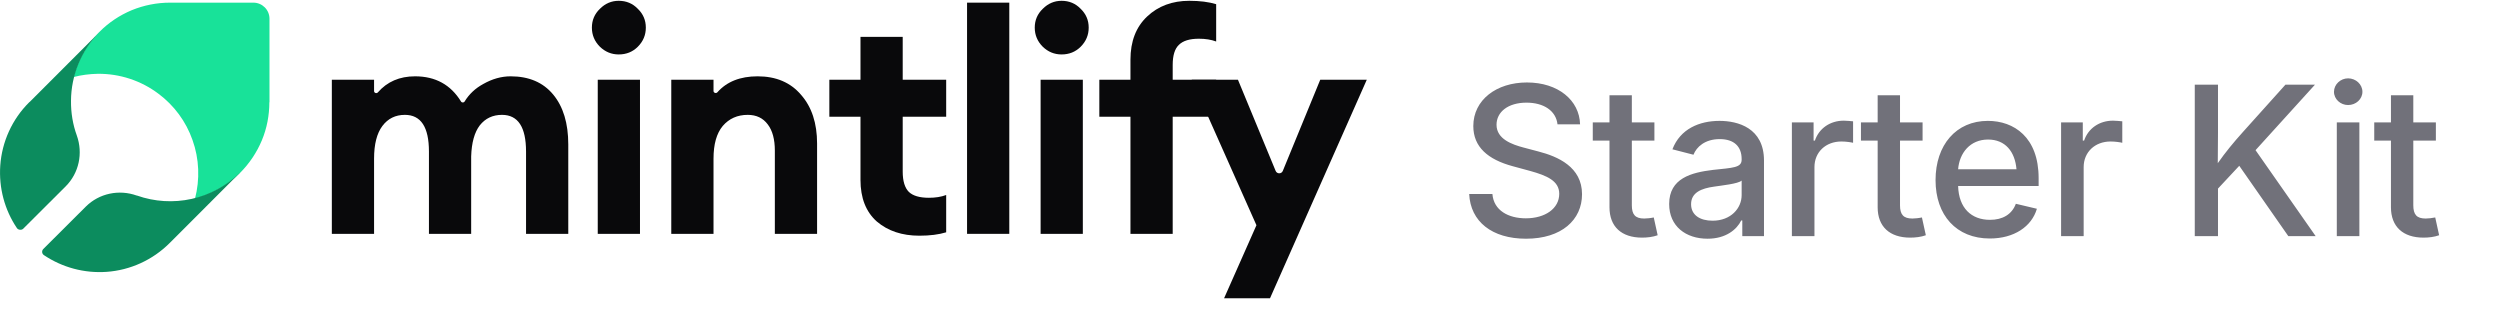
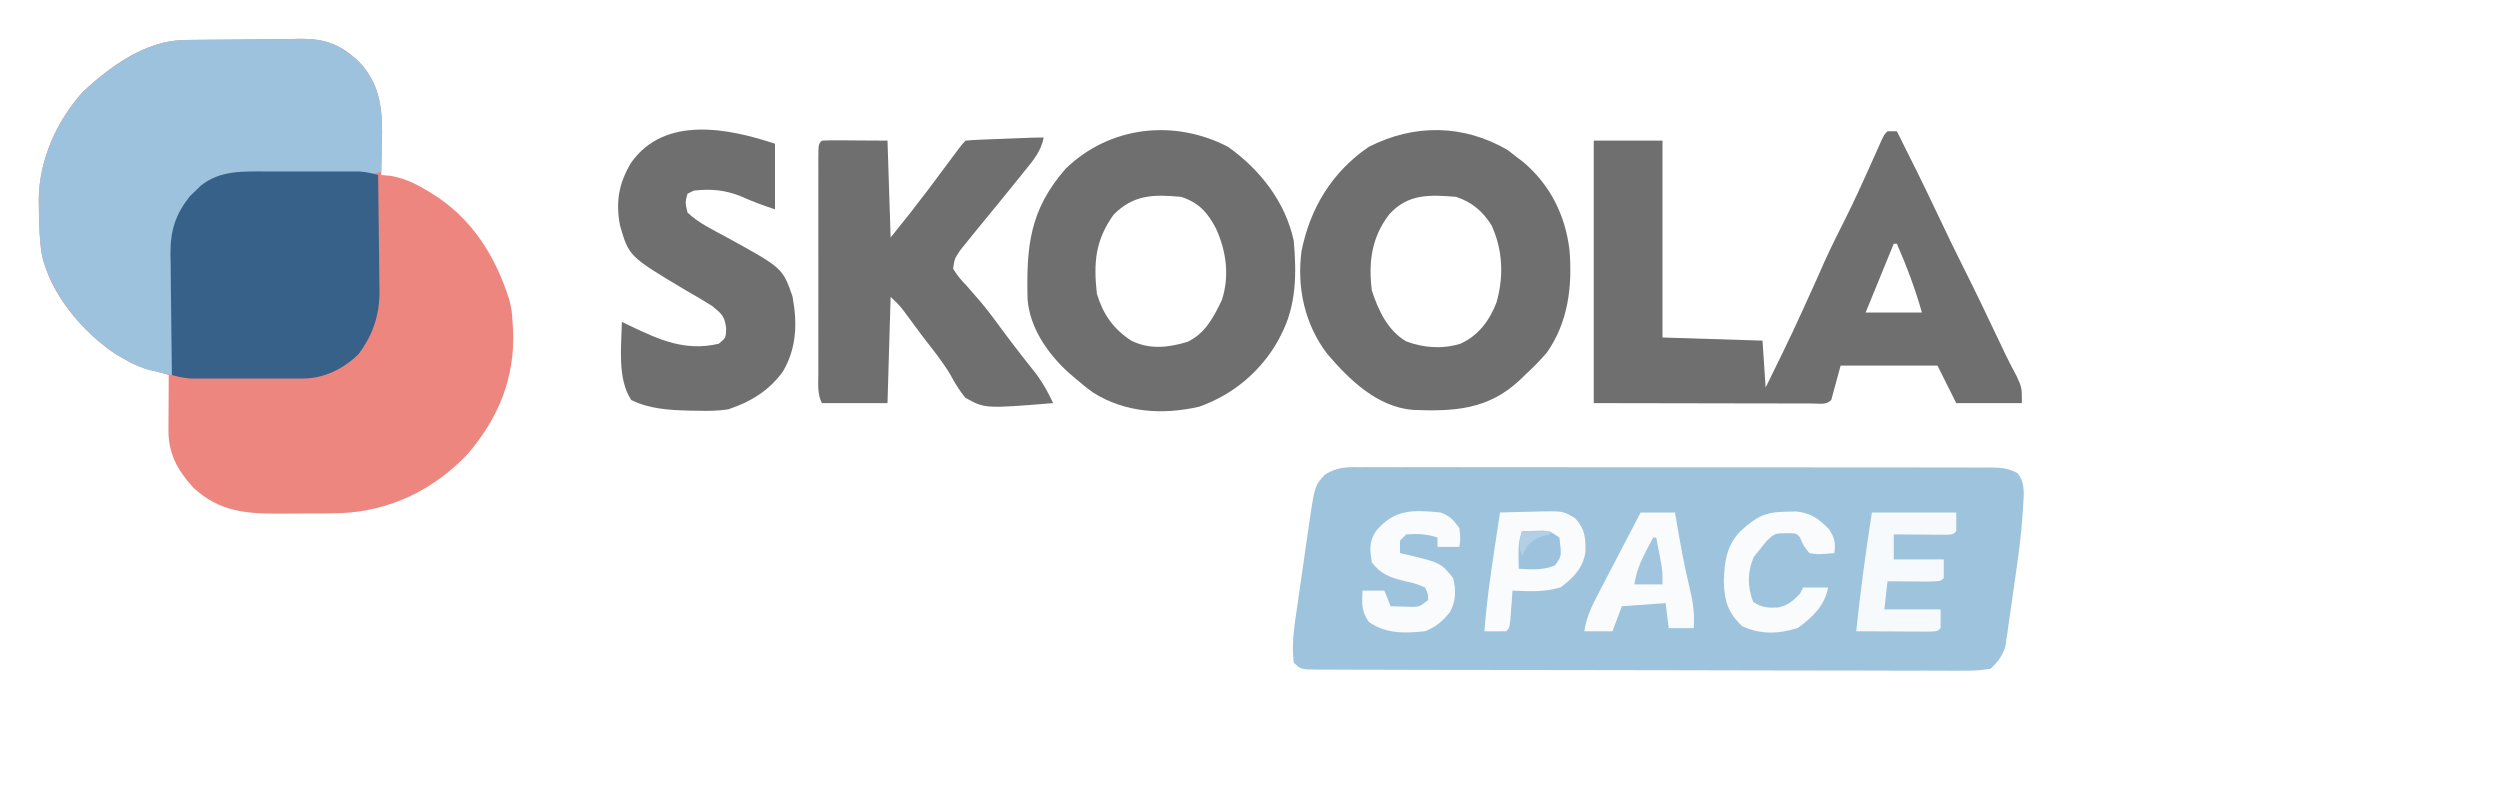
- <svg xmlns="http://www.w3.org/2000/svg" width="180" height="23" viewBox="0 0 180 23" fill="none">
-   <path d="M91.44 21.476H88.133L90.464 16.216L85.802 5.74H89.132L91.847 12.307C91.943 12.536 92.268 12.536 92.362 12.306L95.058 5.74H98.409L91.44 21.476Z" fill="#09090B" />
-   <path d="M81.393 16.837V8.403H79.152V5.74H81.393V4.297C81.393 2.98 81.792 1.944 82.592 1.19C83.391 0.435 84.404 0.058 85.633 0.058C86.387 0.058 87.031 0.139 87.564 0.302V2.988C87.208 2.854 86.794 2.788 86.32 2.788C85.655 2.788 85.174 2.936 84.878 3.232C84.582 3.513 84.434 3.994 84.434 4.674V5.74H87.564V8.403H84.434V16.837H81.393Z" fill="#09090B" />
-   <path d="M76.433 3.92C75.915 3.92 75.463 3.735 75.079 3.365C74.694 2.98 74.502 2.521 74.502 1.989C74.502 1.456 74.694 1.005 75.079 0.635C75.463 0.25 75.915 0.058 76.433 0.058C76.98 0.058 77.438 0.25 77.809 0.635C78.193 1.005 78.386 1.456 78.386 1.989C78.386 2.521 78.193 2.98 77.809 3.365C77.438 3.735 76.98 3.92 76.433 3.92ZM74.924 16.837V5.74H77.964V16.837H74.924Z" fill="#09090B" />
-   <path d="M69.628 16.837V0.191H72.669V16.837H69.628Z" fill="#09090B" />
-   <path d="M66.194 16.97C64.951 16.97 63.93 16.63 63.131 15.949C62.347 15.254 61.955 14.255 61.955 12.953V8.403H59.713V5.74H61.955V2.655H64.995V5.74H68.125V8.403H64.995V12.354C64.995 13.034 65.143 13.523 65.439 13.819C65.735 14.1 66.216 14.24 66.882 14.24C67.355 14.24 67.769 14.174 68.125 14.04V16.726C67.592 16.889 66.948 16.97 66.194 16.97Z" fill="#09090B" />
-   <path d="M48.332 16.837V5.74H51.373V6.551C51.373 6.688 51.559 6.748 51.65 6.646C52.328 5.879 53.293 5.495 54.546 5.495C55.878 5.495 56.921 5.939 57.676 6.827C58.445 7.7 58.83 8.869 58.83 10.334V16.837H55.789V10.844C55.789 10.03 55.619 9.402 55.279 8.958C54.939 8.499 54.458 8.27 53.836 8.27C53.096 8.27 52.497 8.536 52.038 9.069C51.594 9.601 51.373 10.386 51.373 11.421V16.837H48.332Z" fill="#09090B" />
-   <path d="M44.547 3.92C44.029 3.92 43.578 3.735 43.193 3.365C42.809 2.98 42.616 2.521 42.616 1.989C42.616 1.456 42.809 1.005 43.193 0.635C43.578 0.25 44.029 0.058 44.547 0.058C45.095 0.058 45.553 0.25 45.923 0.635C46.308 1.005 46.5 1.456 46.5 1.989C46.5 2.521 46.308 2.98 45.923 3.365C45.553 3.735 45.095 3.92 44.547 3.92ZM43.038 16.837V5.74H46.079V16.837H43.038Z" fill="#09090B" />
-   <path d="M37.875 16.837V10.911C37.875 9.15 37.298 8.27 36.144 8.27C35.478 8.27 34.945 8.521 34.546 9.024C34.161 9.527 33.954 10.275 33.924 11.266V16.837H30.884V10.911C30.884 9.15 30.306 8.27 29.152 8.27C28.472 8.27 27.932 8.536 27.532 9.069C27.133 9.601 26.933 10.386 26.933 11.421V16.837H23.892V5.74H26.933V6.559C26.933 6.695 27.116 6.755 27.206 6.652C27.878 5.881 28.771 5.495 29.885 5.495C31.349 5.495 32.452 6.1 33.193 7.309C33.252 7.404 33.395 7.403 33.454 7.307C33.774 6.78 34.219 6.361 34.79 6.05C35.441 5.68 36.099 5.495 36.765 5.495C38.082 5.495 39.103 5.932 39.828 6.805C40.553 7.678 40.916 8.876 40.916 10.4V16.837H37.875Z" fill="#09090B" />
-   <path d="M19.403 7.362V1.35C19.403 0.705 18.879 0.191 18.244 0.191H12.235C11.291 0.191 10.357 0.378 9.487 0.733C8.618 1.098 7.824 1.621 7.16 2.295L7.114 2.341C6.235 3.23 5.609 4.333 5.291 5.548C5.861 5.399 6.45 5.324 7.039 5.314C8.609 5.296 10.151 5.801 11.403 6.745C12.534 7.586 13.394 8.746 13.861 10.083C14.347 11.438 14.403 12.916 14.039 14.309C15.244 13.991 16.356 13.364 17.244 12.486L17.291 12.439C17.954 11.775 18.487 10.98 18.851 10.111C19.216 9.241 19.393 8.306 19.393 7.362H19.403Z" fill="#18E299" />
-   <path d="M5.112 7.26C5.121 5.416 5.857 3.646 7.151 2.324L2.151 7.326C2.133 7.344 2.114 7.354 2.095 7.372C0.876 8.583 0.14 10.204 0.019 11.918C-0.092 13.52 0.327 15.103 1.22 16.426C1.306 16.552 1.537 16.593 1.667 16.472L4.73 13.417C5.689 12.458 5.987 11.033 5.531 9.757C5.242 8.965 5.103 8.117 5.112 7.26Z" fill="#0C8C5E" />
-   <path d="M17.262 12.44C16.303 13.38 15.102 14.032 13.799 14.321C12.486 14.61 11.127 14.526 9.861 14.079C9.861 14.079 9.851 14.079 9.842 14.079C8.567 13.622 7.142 13.921 6.183 14.871L3.12 17.926C2.99 18.056 3.009 18.27 3.167 18.373C4.489 19.258 6.072 19.686 7.673 19.574C9.386 19.453 10.997 18.717 12.216 17.497L12.263 17.451L17.262 12.449V12.44Z" fill="#0C8C5E" />
-   <text x="105" y="17" font-family="Inter, ui-sans-serif, system-ui, -apple-system, sans-serif" font-size="15" font-weight="500" fill="#71717A" letter-spacing="-0.01em">Starter Kit</text>
+ <svg xmlns="http://www.w3.org/2000/svg" version="1.1" width="800" height="253">
+   <path d="M0 0 C0.995 -0.016 1.99 -0.032 3.015 -0.049 C7.57 -0.093 12.126 -0.134 16.681 -0.157 C19.08 -0.174 21.478 -0.201 23.876 -0.239 C27.342 -0.294 30.807 -0.316 34.273 -0.331 C35.338 -0.353 36.402 -0.376 37.5 -0.399 C45.382 -0.377 50.161 1.481 55.887 6.871 C62.196 13.354 63.456 21.027 63.368 29.804 C63.343 30.778 63.318 31.752 63.292 32.755 C63.272 34.268 63.272 34.268 63.251 35.812 C63.216 38.273 63.167 40.733 63.105 43.193 C64.623 43.33 64.623 43.33 66.171 43.47 C70.319 44.232 73.464 45.634 77.042 47.755 C77.653 48.113 78.263 48.471 78.892 48.84 C91.89 56.725 99.592 68.882 104.105 83.193 C104.917 86.755 104.917 86.755 105.105 90.193 C105.167 91.037 105.228 91.882 105.292 92.751 C105.945 108.11 100.656 120.868 90.855 132.38 C80.063 143.874 65.893 150.765 50.073 151.398 C46.203 151.502 42.335 151.519 38.464 151.509 C36.044 151.505 33.624 151.529 31.204 151.554 C20.047 151.601 11.314 151.078 2.898 143.166 C-2.089 137.679 -5.034 132.353 -4.993 124.869 C-4.99 123.841 -4.986 122.813 -4.983 121.753 C-4.971 120.146 -4.971 120.146 -4.958 118.505 C-4.953 117.422 -4.949 116.338 -4.944 115.222 C-4.932 112.546 -4.916 109.869 -4.895 107.193 C-5.895 106.909 -5.895 106.909 -6.916 106.62 C-15.792 104.043 -15.792 104.043 -19.645 101.818 C-20.658 101.249 -20.658 101.249 -21.692 100.669 C-32.526 93.409 -42.815 81.397 -45.564 68.43 C-46.273 63.639 -46.397 58.842 -46.458 54.005 C-46.473 53.008 -46.488 52.01 -46.503 50.982 C-46.325 38.366 -40.93 26.208 -32.552 16.755 C-23.887 8.581 -12.346 0.181 0 0 Z " fill="#EE8680" transform="translate(58.89526,12.80713)" />
+   <path d="M0 0 C0.883 -0.006 1.767 -0.011 2.677 -0.017 C5.638 -0.03 8.597 -0.015 11.558 -0.001 C13.68 -0.004 15.802 -0.01 17.925 -0.017 C23.689 -0.031 29.453 -0.02 35.217 -0.003 C41.245 0.011 47.273 0.004 53.301 0.001 C63.424 -0.002 73.546 0.011 83.668 0.035 C95.378 0.061 107.088 0.063 118.798 0.051 C130.055 0.04 141.312 0.047 152.569 0.061 C157.364 0.067 162.158 0.066 166.953 0.062 C172.596 0.057 178.239 0.067 183.882 0.089 C185.955 0.094 188.029 0.095 190.103 0.09 C192.928 0.084 195.753 0.096 198.578 0.114 C199.403 0.108 200.229 0.102 201.079 0.095 C204.376 0.132 206.802 0.274 209.735 1.848 C212.71 5.147 211.678 9.751 211.536 13.942 C211.085 21.636 210.017 29.257 208.882 36.875 C208.471 39.654 208.09 42.437 207.71 45.22 C207.451 47.004 207.191 48.788 206.929 50.572 C206.818 51.395 206.707 52.219 206.593 53.068 C206.474 53.84 206.354 54.612 206.23 55.408 C206.084 56.416 206.084 56.416 205.934 57.444 C204.861 60.56 203.62 62.201 201.225 64.501 C198.092 64.995 195.502 65.165 192.368 65.116 C191.011 65.124 191.011 65.124 189.627 65.133 C186.59 65.146 183.553 65.123 180.516 65.101 C178.341 65.102 176.167 65.106 173.992 65.113 C168.081 65.123 162.17 65.101 156.259 65.074 C150.082 65.05 143.905 65.053 137.728 65.053 C127.356 65.048 116.984 65.024 106.612 64.988 C94.606 64.947 82.6 64.929 70.594 64.926 C57.83 64.922 45.067 64.903 32.303 64.879 C28.616 64.872 24.93 64.869 21.243 64.865 C15.46 64.86 9.676 64.843 3.893 64.819 C1.765 64.811 -0.362 64.807 -2.49 64.807 C-5.384 64.806 -8.277 64.792 -11.171 64.775 C-12.022 64.778 -12.874 64.78 -13.751 64.783 C-19.546 64.73 -19.546 64.73 -21.775 62.501 C-22.59 56.294 -21.435 49.824 -20.532 43.681 C-20.404 42.778 -20.275 41.875 -20.143 40.945 C-19.872 39.05 -19.598 37.156 -19.321 35.262 C-18.9 32.378 -18.491 29.493 -18.083 26.607 C-17.817 24.756 -17.55 22.906 -17.282 21.056 C-17.161 20.202 -17.041 19.347 -16.916 18.467 C-15.053 5.866 -15.053 5.866 -11.747 2.335 C-7.721 -0.149 -4.642 -0.054 0 0 Z " fill="#9EC3DD" transform="translate(435.7746,149.4988)" />
+   <path d="M0 0 C0.995 -0.016 1.99 -0.032 3.015 -0.049 C7.57 -0.093 12.126 -0.134 16.681 -0.157 C19.08 -0.174 21.478 -0.201 23.876 -0.239 C27.342 -0.294 30.807 -0.316 34.273 -0.331 C35.338 -0.353 36.402 -0.376 37.5 -0.399 C45.382 -0.377 50.161 1.481 55.887 6.871 C62.081 13.236 63.459 20.816 63.368 29.449 C63.343 30.375 63.318 31.301 63.292 32.255 C63.272 33.697 63.272 33.697 63.251 35.167 C63.216 37.51 63.167 39.851 63.105 42.193 C58.365 43.419 53.783 43.286 48.929 43.22 C47.113 43.208 45.297 43.195 43.482 43.183 C40.638 43.158 37.794 43.13 34.951 43.097 C32.193 43.067 29.436 43.049 26.679 43.033 C25.839 43.019 24.999 43.006 24.134 42.992 C17.167 42.963 10.255 43.44 4.855 48.318 C4.231 48.857 3.607 49.396 2.964 49.951 C-2.543 56.591 -3.494 62.801 -3.505 71.255 C-3.521 72.287 -3.538 73.319 -3.555 74.382 C-3.603 77.653 -3.625 80.922 -3.645 84.193 C-3.673 86.421 -3.703 88.649 -3.735 90.876 C-3.809 96.315 -3.861 101.754 -3.895 107.193 C-5.332 106.891 -6.768 106.585 -8.203 106.276 C-9.003 106.106 -9.802 105.936 -10.626 105.76 C-13.546 105.03 -15.968 103.861 -18.583 102.38 C-19.888 101.659 -19.888 101.659 -21.219 100.923 C-32.04 93.926 -41.316 82.733 -45.153 70.369 C-46.297 64.973 -46.389 59.503 -46.458 54.005 C-46.473 53.008 -46.488 52.01 -46.503 50.982 C-46.325 38.366 -40.93 26.208 -32.552 16.755 C-23.887 8.581 -12.346 0.181 0 0 Z " fill="#9DC2DD" transform="translate(58.89526,12.80713)" />
+   <path d="M0 0 C0.99 0 1.98 0 3 0 C7.467 8.823 11.829 17.687 16.062 26.625 C18.8 32.404 21.556 38.167 24.438 43.875 C28.104 51.139 31.599 58.483 35.094 65.832 C35.541 66.771 35.988 67.711 36.449 68.68 C37.094 70.04 37.094 70.04 37.751 71.429 C38.893 73.779 40.104 76.077 41.332 78.383 C43 82 43 82 43 87 C36.07 87 29.14 87 22 87 C20 83 18 79 16 75 C5.77 75 -4.46 75 -15 75 C-15.99 78.63 -16.98 82.26 -18 86 C-19.661 87.661 -21.662 87.12 -23.88 87.124 C-24.579 87.121 -25.278 87.117 -25.998 87.114 C-26.742 87.114 -27.485 87.114 -28.251 87.114 C-30.669 87.113 -33.086 87.106 -35.504 87.098 C-36.992 87.096 -38.48 87.095 -39.969 87.095 C-45.5 87.089 -51.031 87.075 -56.562 87.062 C-68.917 87.042 -81.271 87.021 -94 87 C-94 59.28 -94 31.56 -94 3 C-86.74 3 -79.48 3 -72 3 C-72 23.79 -72 44.58 -72 66 C-56.16 66.495 -56.16 66.495 -40 67 C-39.505 74.425 -39.505 74.425 -39 82 C-30.299 64.293 -30.299 64.293 -22.188 46.312 C-19.74 40.572 -17.042 35.007 -14.206 29.452 C-10.654 22.439 -7.445 15.273 -4.237 8.097 C-3.83 7.19 -3.423 6.282 -3.004 5.348 C-2.641 4.533 -2.278 3.718 -1.905 2.879 C-1 1 -1 1 0 0 Z M2 36 C-0.97 43.26 -3.94 50.52 -7 58 C-1.06 58 4.88 58 11 58 C8.875 50.393 6.148 43.241 3 36 C2.67 36 2.34 36 2 36 Z " fill="#706F70" transform="translate(604,42)" />
+   <path d="M0 0 C10.252 7.297 18.272 17.566 21 30 C21.907 40.374 21.905 50.608 17 60 C16.638 60.712 16.276 61.423 15.902 62.156 C10.336 71.968 1.371 79.419 -9.258 83.141 C-20.892 85.812 -32.859 85.082 -43.059 78.715 C-45.155 77.247 -47.071 75.682 -49 74 C-49.766 73.34 -50.531 72.68 -51.32 72 C-57.802 66.01 -63.44 57.915 -64.177 48.814 C-64.586 31.923 -63.554 20.196 -52 7 C-37.903 -6.691 -17.256 -8.972 0 0 Z M-36.688 21.75 C-42.498 29.917 -43.106 37.015 -42 47 C-40.003 53.596 -36.748 58.246 -31 62 C-25.184 64.908 -19.094 64.263 -13.012 62.387 C-7.345 59.735 -4.612 54.469 -2 49 C0.501 41.269 -0.571 33.434 -3.867 26.16 C-6.608 20.933 -9.337 17.888 -15 16 C-23.754 15.186 -30.304 15.218 -36.688 21.75 Z " fill="#706F70" transform="translate(393,47)" />
+   <path d="M0 0 C1.268 0.99 1.268 0.99 2.562 2 C3.357 2.599 4.151 3.199 4.969 3.816 C13.563 11.052 18.492 20.907 19.797 31.994 C20.774 43.608 19.373 55.22 12.473 64.945 C10.28 67.456 8.014 69.743 5.562 72 C4.95 72.594 4.338 73.189 3.707 73.801 C-6.368 83.092 -17.092 83.695 -30.203 83.175 C-41.663 82.278 -50.593 73.59 -57.715 65.266 C-64.938 55.766 -67.515 44.011 -65.934 32.254 C-63.158 18.522 -56.165 7.016 -44.438 -1 C-29.861 -8.423 -14.151 -8.233 0 0 Z M-37.895 20.613 C-43.54 27.95 -44.592 35.946 -43.438 45 C-41.359 51.318 -38.403 57.734 -32.484 61.23 C-26.875 63.339 -20.877 63.763 -15.125 62 C-9.317 59.358 -5.844 54.66 -3.562 48.812 C-1.192 40.466 -1.521 32.123 -5.094 24.199 C-7.847 19.693 -11.444 16.664 -16.438 15 C-24.919 14.301 -31.863 13.935 -37.895 20.613 Z " fill="#706F70" transform="translate(482.4375,48)" />
+   <path d="M0 0 C1.338 -0.001 1.338 -0.001 2.703 -0.003 C4.581 -0.004 6.458 -0.002 8.336 0.002 C11.208 0.008 14.081 0.002 16.953 -0.004 C18.781 -0.003 20.609 -0.002 22.438 0 C23.724 -0.003 23.724 -0.003 25.036 -0.006 C25.837 -0.003 26.638 0 27.463 0.003 C28.165 0.004 28.866 0.005 29.589 0.006 C31.691 0.139 33.563 0.562 35.586 1.133 C35.685 7.377 35.758 13.62 35.806 19.865 C35.826 21.986 35.853 24.107 35.888 26.228 C35.937 29.289 35.959 32.349 35.977 35.41 C35.997 36.348 36.018 37.286 36.039 38.252 C36.042 45.993 33.958 52.206 29.336 58.445 C24.495 63.176 18.299 66.255 11.453 66.262 C10.212 66.267 10.212 66.267 8.945 66.272 C8.054 66.27 7.164 66.268 6.246 66.266 C5.328 66.267 4.409 66.268 3.463 66.269 C1.52 66.269 -0.422 66.267 -2.365 66.263 C-5.336 66.258 -8.308 66.263 -11.279 66.27 C-13.167 66.269 -15.054 66.268 -16.941 66.266 C-17.83 66.268 -18.719 66.27 -19.634 66.272 C-20.881 66.267 -20.881 66.267 -22.152 66.262 C-22.88 66.261 -23.608 66.261 -24.359 66.26 C-26.485 66.128 -28.369 65.713 -30.414 65.133 C-30.516 58.586 -30.586 52.039 -30.634 45.492 C-30.654 43.267 -30.681 41.042 -30.716 38.817 C-30.765 35.61 -30.787 32.403 -30.805 29.195 C-30.825 28.209 -30.846 27.222 -30.867 26.205 C-30.87 18.812 -29.238 13.688 -24.633 7.891 C-24.066 7.352 -23.498 6.813 -22.914 6.258 C-22.347 5.704 -21.78 5.149 -21.195 4.578 C-15.015 -0.436 -7.58 -0.018 0 0 Z " fill="#376189" transform="translate(85.41406,54.86719)" />
+   <path d="M0 0 C-0.877 4.366 -3.243 7.175 -6 10.562 C-6.494 11.18 -6.988 11.798 -7.497 12.434 C-11.269 17.139 -15.098 21.798 -18.922 26.461 C-19.608 27.299 -20.293 28.137 -21 29 C-21.686 29.838 -22.372 30.676 -23.078 31.539 C-24.029 32.726 -24.029 32.726 -25 33.938 C-25.835 34.972 -25.835 34.972 -26.688 36.027 C-28.545 38.786 -28.545 38.786 -29 42 C-27.209 44.74 -27.209 44.74 -24.625 47.5 C-23.688 48.572 -22.753 49.646 -21.82 50.723 C-21.107 51.541 -21.107 51.541 -20.38 52.375 C-17.512 55.751 -14.935 59.349 -12.305 62.91 C-10.666 65.107 -9.012 67.278 -7.32 69.434 C-6.871 70.008 -6.422 70.582 -5.959 71.174 C-4.697 72.783 -3.431 74.388 -2.164 75.992 C-0.076 78.894 1.501 81.761 3 85 C-18.821 86.77 -18.821 86.77 -25.137 83.254 C-26.974 80.94 -28.436 78.62 -29.822 76.014 C-32.422 71.569 -35.753 67.585 -38.875 63.5 C-40.728 61.003 -42.578 58.503 -44.425 56.002 C-46.137 53.744 -46.137 53.744 -49 51 C-49.33 62.22 -49.66 73.44 -50 85 C-56.93 85 -63.86 85 -71 85 C-72.534 81.932 -72.138 78.719 -72.129 75.353 C-72.131 74.565 -72.133 73.776 -72.135 72.963 C-72.139 70.349 -72.136 67.735 -72.133 65.121 C-72.133 63.31 -72.134 61.5 -72.136 59.689 C-72.137 55.892 -72.135 52.094 -72.13 48.297 C-72.125 43.419 -72.128 38.54 -72.134 33.662 C-72.138 29.922 -72.136 26.183 -72.134 22.444 C-72.133 20.644 -72.134 18.845 -72.136 17.045 C-72.139 14.536 -72.135 12.027 -72.129 9.517 C-72.131 8.767 -72.133 8.016 -72.136 7.243 C-72.114 2.114 -72.114 2.114 -71 1 C-69.438 0.913 -67.873 0.893 -66.309 0.902 C-65.458 0.905 -64.608 0.907 -63.732 0.91 C-62.101 0.924 -62.101 0.924 -60.438 0.938 C-56.993 0.958 -53.549 0.979 -50 1 C-49.505 16.345 -49.505 16.345 -49 32 C-42.892 24.405 -42.892 24.405 -36.973 16.684 C-36.326 15.818 -35.68 14.952 -35.014 14.061 C-34.37 13.195 -33.726 12.329 -33.062 11.438 C-31.742 9.665 -30.42 7.893 -29.098 6.121 C-28.525 5.352 -27.953 4.583 -27.364 3.791 C-26 2 -26 2 -25 1 C-23.318 0.843 -21.63 0.749 -19.941 0.684 C-18.403 0.621 -18.403 0.621 -16.834 0.557 C-15.754 0.517 -14.675 0.478 -13.562 0.438 C-11.949 0.373 -11.949 0.373 -10.303 0.307 C-2.549 0 -2.549 0 0 0 Z " fill="#706F70" transform="translate(334,44)" />
+   <path d="M0 0 C0 6.93 0 13.86 0 21 C-3.816 19.728 -7.149 18.507 -10.75 16.875 C-15.871 14.788 -20.518 14.357 -26 15 C-26.66 15.33 -27.32 15.66 -28 16 C-28.756 18.741 -28.756 18.741 -28 22 C-24.454 25.408 -19.849 27.536 -15.566 29.875 C2.435 39.749 2.435 39.749 5.594 48.832 C7.185 57.323 6.959 65.337 2.543 72.883 C-1.953 79.052 -7.808 82.604 -15 85 C-18.316 85.503 -21.527 85.526 -24.875 85.438 C-25.747 85.425 -26.619 85.413 -27.517 85.4 C-33.81 85.228 -40.276 84.862 -46 82 C-50.487 75.269 -49.157 64.897 -49 57 C-48.154 57.41 -47.309 57.82 -46.438 58.242 C-36.818 62.811 -28.789 66.487 -18 64 C-15.719 62.126 -15.719 62.126 -15.625 59.125 C-16.103 55.138 -16.951 54.576 -20 52 C-22.839 50.173 -25.765 48.502 -28.688 46.812 C-46.738 36.041 -46.738 36.041 -49.633 26.027 C-51.001 18.474 -49.99 12.609 -46 6 C-35.28 -9.075 -14.933 -4.978 0 0 Z " fill="#706F70" transform="translate(248,46)" />
+   <path d="M0 0 C3.396 -0.117 6.791 -0.187 10.188 -0.25 C11.147 -0.284 12.107 -0.317 13.096 -0.352 C20.258 -0.451 20.258 -0.451 24.113 1.891 C27.254 5.402 27.403 8.031 27.344 12.613 C26.598 17.792 23.477 20.884 19.438 23.938 C14.313 25.521 9.321 25.232 4 25 C3.939 25.855 3.879 26.709 3.816 27.59 C3.733 28.695 3.649 29.799 3.562 30.938 C3.481 32.04 3.4 33.142 3.316 34.277 C3 37 3 37 2 38 C-0.333 38.041 -2.667 38.042 -5 38 C-4.352 29.541 -3.217 21.197 -1.938 12.812 C-1.751 11.574 -1.565 10.336 -1.373 9.061 C-0.918 6.04 -0.46 3.02 0 0 Z " fill="#F9FBFD" transform="translate(480,164)" />
+   <path d="M0 0 C3.63 0 7.26 0 11 0 C11.182 1.076 11.364 2.153 11.551 3.262 C12.752 10.269 13.994 17.216 15.688 24.125 C16.76 28.577 17.318 32.436 17 37 C14.36 37 11.72 37 9 37 C8.67 34.36 8.34 31.72 8 29 C3.38 29.33 -1.24 29.66 -6 30 C-6.99 32.64 -7.98 35.28 -9 38 C-11.97 38 -14.94 38 -18 38 C-17.389 33.283 -15.371 29.444 -13.184 25.293 C-12.808 24.568 -12.432 23.842 -12.044 23.095 C-10.848 20.789 -9.643 18.488 -8.438 16.188 C-7.622 14.621 -6.808 13.054 -5.994 11.486 C-4.003 7.654 -2.003 3.826 0 0 Z " fill="#F9FBFD" transform="translate(525,164)" />
+   <path d="M0 0 C8.91 0 17.82 0 27 0 C27 1.98 27 3.96 27 6 C26 7 26 7 24.142 7.114 C23.352 7.108 22.561 7.103 21.746 7.098 C20.892 7.094 20.038 7.091 19.158 7.088 C18.26 7.08 17.363 7.071 16.438 7.062 C15.536 7.058 14.634 7.053 13.705 7.049 C11.47 7.037 9.235 7.021 7 7 C7 9.64 7 12.28 7 15 C12.28 15 17.56 15 23 15 C23 16.98 23 18.96 23 21 C22 22 22 22 18.184 22.098 C16.602 22.091 15.019 22.079 13.438 22.062 C12.631 22.058 11.825 22.053 10.994 22.049 C8.996 22.037 6.998 22.019 5 22 C4.67 24.97 4.34 27.94 4 31 C9.94 31 15.88 31 22 31 C22 32.98 22 34.96 22 37 C21 38 21 38 18.5 38.114 C17.416 38.108 16.332 38.103 15.215 38.098 C13.46 38.093 13.46 38.093 11.67 38.088 C9.822 38.075 9.822 38.075 7.938 38.062 C6.084 38.056 6.084 38.056 4.193 38.049 C1.129 38.037 -1.936 38.021 -5 38 C-3.693 25.266 -1.96 12.651 0 0 Z " fill="#F6FAFC" transform="translate(599,164)" />
+   <path d="M0 0 C3.176 1.275 3.891 2.147 6 5 C6.375 8.312 6.375 8.312 6 11 C3.69 11 1.38 11 -1 11 C-1 10.01 -1 9.02 -1 8 C-4.521 6.826 -7.306 6.799 -11 7 C-11.66 7.66 -12.32 8.32 -13 9 C-13 10.32 -13 11.64 -13 13 C-12.276 13.159 -11.551 13.317 -10.805 13.48 C0.061 16.103 0.061 16.103 4 21 C4.972 24.866 4.921 28.295 3.004 31.844 C0.718 34.749 -1.59 36.665 -5 38 C-11.422 38.689 -17.561 38.865 -23 35 C-25.429 31.356 -25.162 29.288 -25 25 C-22.69 25 -20.38 25 -18 25 C-17.34 26.65 -16.68 28.3 -16 30 C-14.563 30.054 -13.125 30.093 -11.688 30.125 C-10.887 30.148 -10.086 30.171 -9.262 30.195 C-6.716 30.158 -6.716 30.158 -4 28 C-4.006 26.03 -4.006 26.03 -5 24 C-7.872 22.772 -7.872 22.772 -11.312 22 C-16.015 20.821 -18.993 19.92 -22 16 C-22.678 11.863 -22.964 9.534 -20.719 5.961 C-14.807 -1.081 -8.995 -0.897 0 0 Z " fill="#F9FBFD" transform="translate(461,164)" />
+   <path d="M0 0 C1.696 -0.039 1.696 -0.039 3.426 -0.078 C8.204 0.403 10.705 2.24 14 5.625 C15.851 8.505 16.07 9.901 15.688 13.25 C10.332 13.689 10.332 13.689 7.688 13.25 C5.75 10.812 5.75 10.812 4.688 8.25 C3.536 6.891 3.536 6.891 0.438 6.875 C-3.404 6.917 -3.404 6.917 -6.062 9.438 C-6.805 10.366 -7.548 11.294 -8.312 12.25 C-8.911 12.992 -9.509 13.735 -10.125 14.5 C-12.164 19.223 -12.183 24.02 -10.312 28.812 C-7.716 30.678 -5.468 30.799 -2.316 30.648 C0.784 30.032 2.525 28.478 4.688 26.25 C5.018 25.59 5.348 24.93 5.688 24.25 C8.328 24.25 10.967 24.25 13.688 24.25 C12.604 30.05 8.663 33.826 4 37.188 C-2.124 39.152 -7.937 39.353 -13.812 36.625 C-18.428 32.24 -19.498 28.633 -19.688 22.375 C-19.482 15.99 -18.919 10.989 -14.402 6.242 C-9.44 1.793 -6.755 0.092 0 0 Z " fill="#FAFBFD" transform="translate(571.3125,163.75)" />
+   <path d="M0 0 C1.437 -0.054 2.875 -0.093 4.312 -0.125 C5.113 -0.148 5.914 -0.171 6.738 -0.195 C9 0 9 0 12 2 C12.76 7.975 12.76 7.975 10.562 10.938 C6.741 12.522 3.081 12.235 -1 12 C-1.134 3.964 -1.134 3.964 0 0 Z " fill="#9DC2DD" transform="translate(487,170)" />
+   <path d="M0 0 C0.33 0 0.66 0 1 0 C1.338 1.749 1.67 3.499 2 5.25 C2.186 6.225 2.371 7.199 2.562 8.203 C3 11 3 11 3 15 C0.03 15 -2.94 15 -6 15 C-5.396 11.15 -4.232 8.139 -2.438 4.688 C-1.982 3.804 -1.527 2.921 -1.059 2.012 C-0.535 1.016 -0.535 1.016 0 0 Z " fill="#A1C5DF" transform="translate(529,172)" />
+   <path d="M0 0 C2.97 0 5.94 0 9 0 C9 0.33 9 0.66 9 1 C7.608 1.34 7.608 1.34 6.188 1.688 C2.493 3.209 1.675 4.464 0 8 C-1.082 4.635 -0.925 3.702 0 0 Z " fill="#B2CFE5" transform="translate(487,170)" />
</svg>
